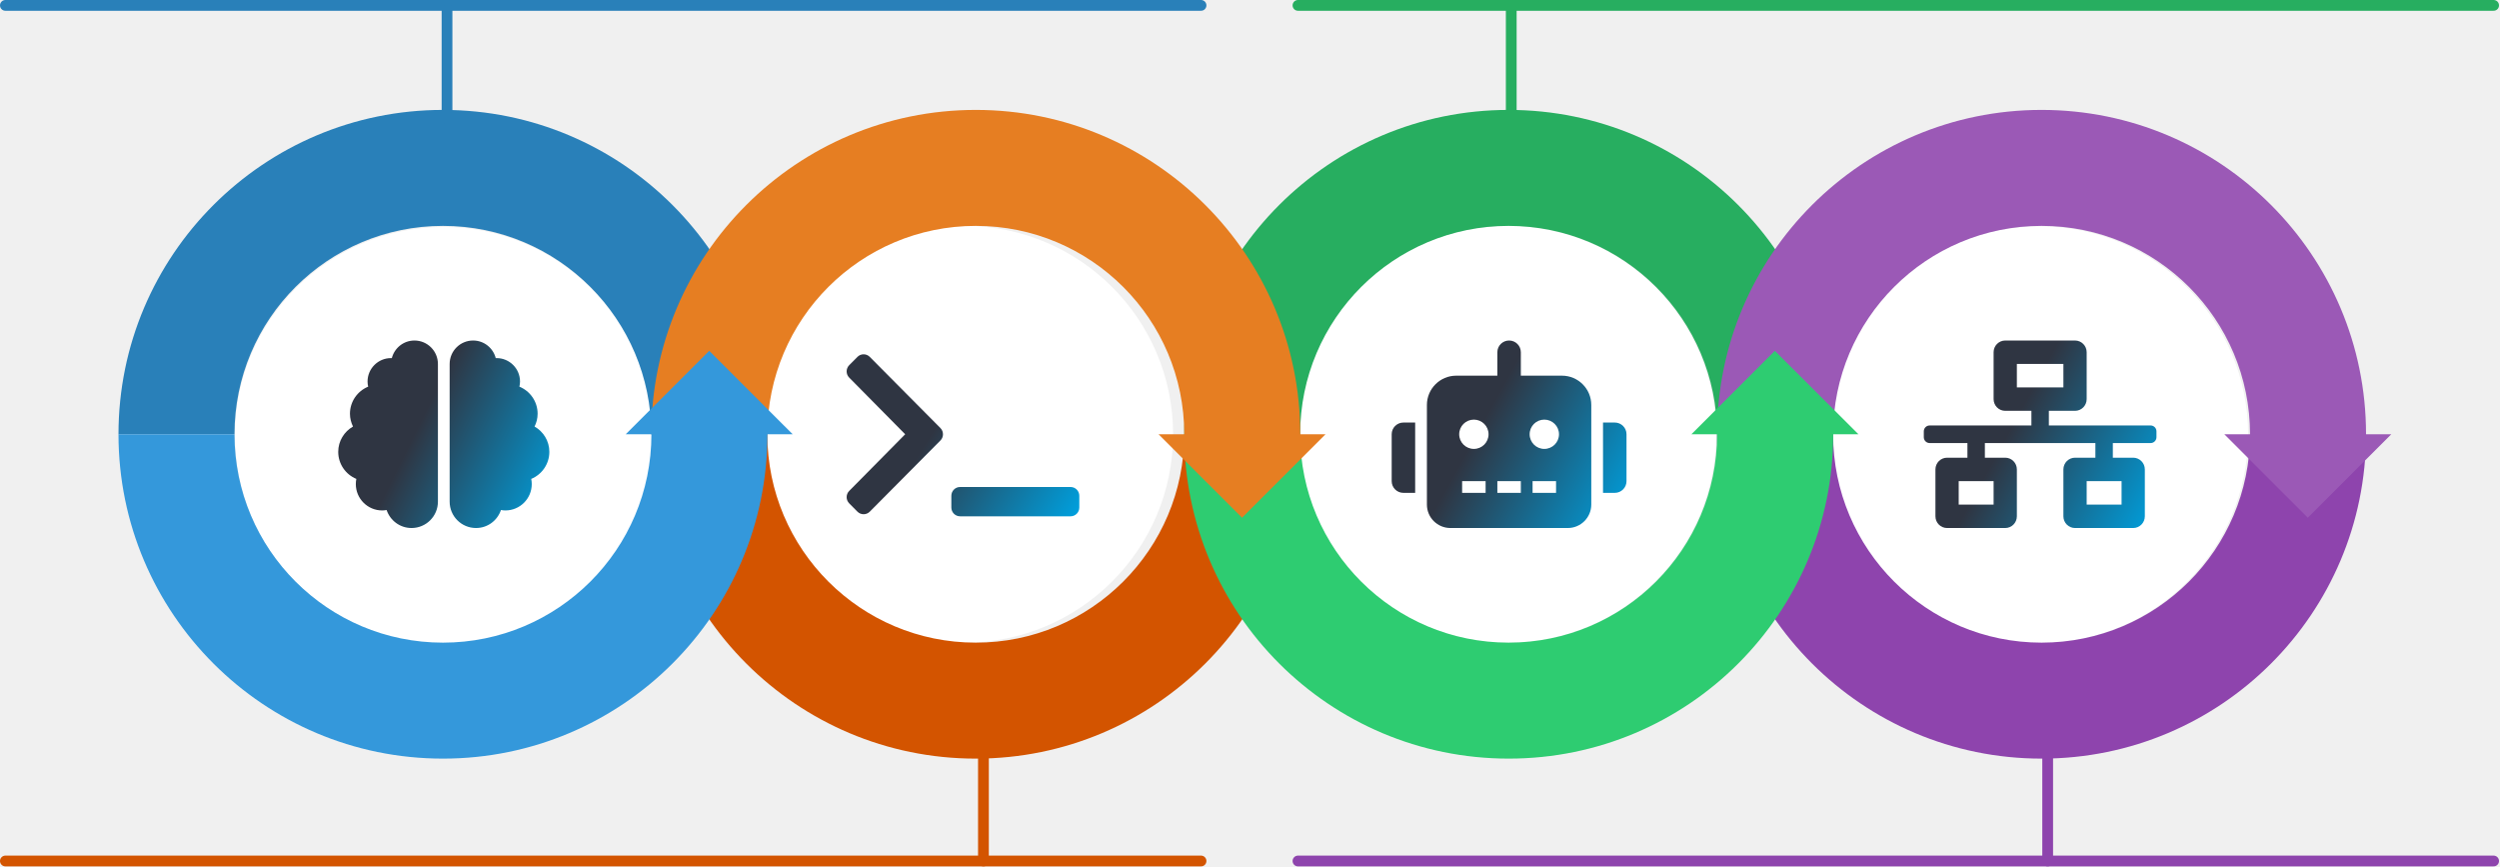
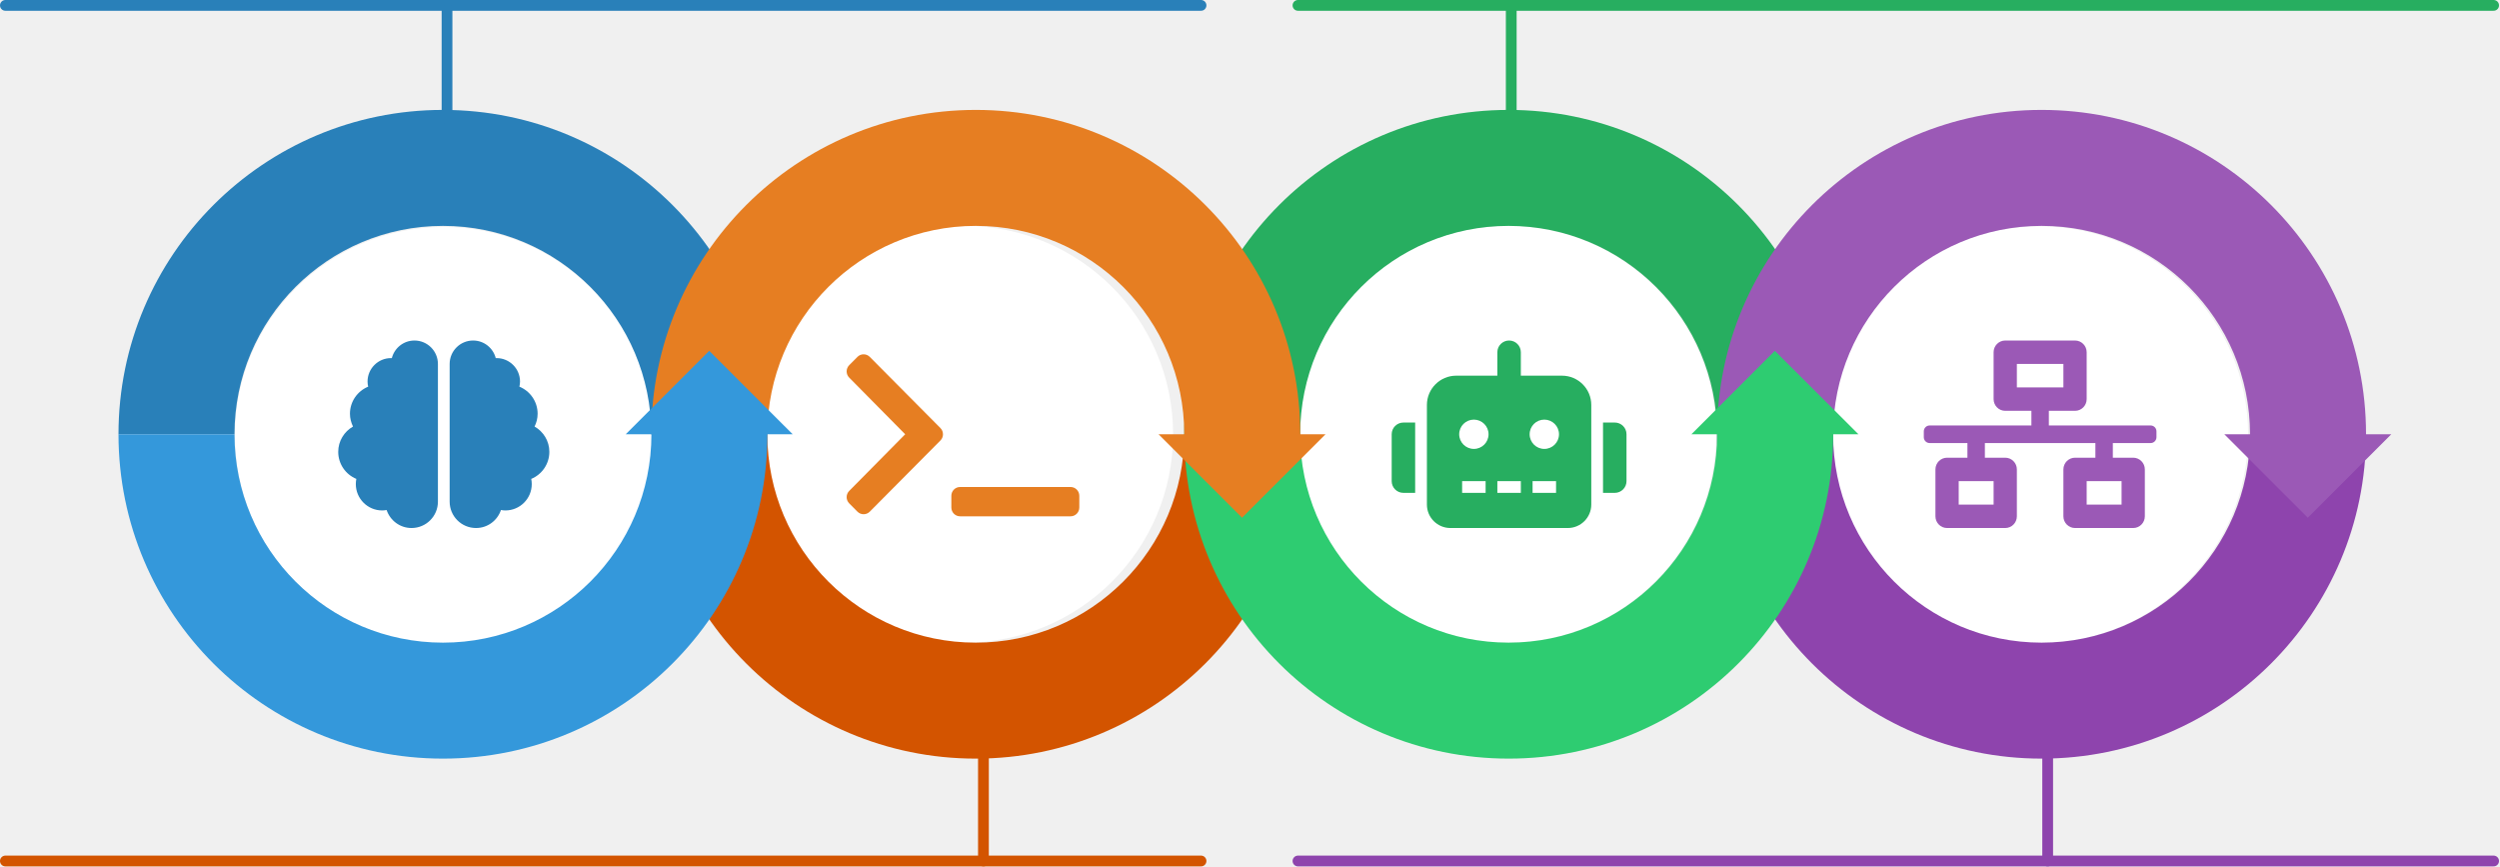
<svg xmlns="http://www.w3.org/2000/svg" width="1160" height="402" viewBox="0 0 1160 402" fill="none">
  <path d="M946.766 298.381C1000.21 298.381 1043.53 255.091 1043.53 201.691C1043.53 148.29 1000.21 105 946.766 105C893.324 105 850 148.29 850 201.691C850 255.091 893.324 298.381 946.766 298.381Z" fill="white" />
  <path d="M947.664 298.191C894.23 298.191 850.898 254.893 850.898 201.5H797.047C797.047 284.608 864.491 352 947.664 352C1030.84 352 1098.28 284.608 1098.28 201.5H1044.43C1044.38 254.893 1001.1 298.191 947.664 298.191Z" fill="#8E44AD" />
  <path d="M768.27 269.878C806.059 232.119 806.059 170.898 768.27 133.139C730.481 95.379 669.212 95.379 631.423 133.139C593.634 170.898 593.634 232.119 631.423 269.878C669.212 307.638 730.481 307.638 768.27 269.878Z" fill="white" />
  <path d="M700.281 104.809C646.846 104.809 603.515 148.107 603.515 201.5H549.715C549.715 118.392 617.108 51 700.281 51C783.454 51 850.898 118.392 850.898 201.5H797.047C797.047 148.107 753.716 104.809 700.281 104.809Z" fill="#27AE60" />
  <path d="M447.766 298.191C394.331 298.191 351 254.893 351 201.5C351 148.107 394.331 104.81 447.766 104.81C501.201 104.81 544.532 148.107 544.532 201.5C544.532 254.893 501.201 298.191 447.766 298.191Z" fill="white" />
  <path d="M452.949 298.191C399.514 298.191 356.183 254.893 356.183 201.5H302.332C302.332 284.608 369.776 352 452.949 352C536.122 352 603.567 284.608 603.567 201.5H549.715C549.715 254.893 506.384 298.191 452.949 298.191Z" fill="#D35400" />
  <path d="M274.27 270.37C312.059 232.61 312.059 171.39 274.27 133.63C236.481 95.871 175.212 95.871 137.423 133.63C99.634 171.39 99.634 232.61 137.423 270.37C175.212 308.129 236.481 308.129 274.27 270.37Z" fill="white" />
  <path d="M205.618 104.809C152.183 104.809 108.852 148.107 108.852 201.5H55C55 118.392 122.445 51 205.618 51C288.791 51 356.235 118.392 356.235 201.5H302.332C302.332 148.107 259.052 104.809 205.618 104.809Z" fill="#2980B9" />
  <path d="M1071.25 240.218L1032.5 201.5H1044.43C1044.43 148.107 1001.1 104.809 947.664 104.809C894.23 104.809 850.898 148.107 850.898 201.5H797.047C797.047 118.392 864.491 51 947.664 51C1030.84 51 1098.28 118.392 1098.28 201.5H1110L1071.25 240.218Z" fill="#9B59B6" />
  <path d="M823.869 162.782L785.12 201.5H797.047C797.047 254.893 753.716 298.191 700.281 298.191C646.846 298.191 603.515 254.893 603.515 201.5H549.715C549.715 284.608 617.16 352 700.333 352C783.506 352 850.951 284.608 850.951 201.5H862.669L823.869 162.782Z" fill="#2ECC71" />
  <path d="M576.537 240.218L537.789 201.5H549.715C549.715 148.107 506.384 104.809 452.949 104.809C399.514 104.809 356.183 148.107 356.183 201.5H302.332C302.332 118.392 369.776 51 452.949 51C536.122 51 603.567 118.392 603.567 201.5H615.285L576.537 240.218Z" fill="#E67E22" />
  <path opacity="1.1" d="M329.205 162.782L290.457 201.5H302.384C302.384 254.893 259.052 298.191 205.618 298.191C152.183 298.191 108.852 254.893 108.852 201.5H55C55 284.608 122.445 352 205.618 352C288.791 352 356.235 284.608 356.235 201.5H367.953L329.205 162.782Z" fill="#3498DB" />
-   <line x1="2.5" y1="399.5" x2="557.5" y2="399.5" stroke="#D35400" stroke-width="5" stroke-linecap="round" stroke-linejoin="round" />
-   <line x1="456.5" y1="348.5" x2="456.5" y2="399.5" stroke="#D35400" stroke-width="5" stroke-linecap="round" stroke-linejoin="round" />
-   <line x1="2.5" y1="2.5" x2="557.5" y2="2.5" stroke="#2980B9" stroke-width="5" stroke-linecap="round" stroke-linejoin="round" />
-   <line x1="207.5" y1="4.5" x2="207.5" y2="55.5" stroke="#2980B9" stroke-width="5" stroke-linecap="round" stroke-linejoin="round" />
-   <line x1="602.5" y1="2.5" x2="1157.5" y2="2.5" stroke="#27AE60" stroke-width="5" stroke-linecap="round" stroke-linejoin="round" />
-   <line x1="701.5" y1="4.5" x2="701.5" y2="55.5" stroke="#27AE60" stroke-width="5" stroke-linecap="round" stroke-linejoin="round" />
-   <line x1="602.5" y1="399.5" x2="1157.5" y2="399.5" stroke="#8E44AD" stroke-width="5" stroke-linecap="round" stroke-linejoin="round" />
-   <line x1="950.5" y1="348.5" x2="950.5" y2="399.5" stroke="#8E44AD" stroke-width="5" stroke-linecap="round" stroke-linejoin="round" />
-   <path d="M1001 202.859V200.141C1001 198.639 999.792 197.422 998.3 197.422H951.05V190.625H963.2C966.182 190.625 968.6 188.19 968.6 185.188V163.438C968.6 160.435 966.182 158 963.2 158H930.8C927.818 158 925.4 160.435 925.4 163.438V185.188C925.4 188.19 927.818 190.625 930.8 190.625H942.95V197.422H895.7C894.208 197.422 893 198.639 893 200.141V202.859C893 204.361 894.208 205.578 895.7 205.578H913.25V212.375H903.8C900.818 212.375 898.4 214.81 898.4 217.812V239.562C898.4 242.565 900.818 245 903.8 245H930.8C933.782 245 936.2 242.565 936.2 239.562V217.812C936.2 214.81 933.782 212.375 930.8 212.375H921.35V205.578H972.65V212.375H963.2C960.218 212.375 957.8 214.81 957.8 217.812V239.562C957.8 242.565 960.218 245 963.2 245H990.2C993.182 245 995.6 242.565 995.6 239.562V217.812C995.6 214.81 993.182 212.375 990.2 212.375H980.75V205.578H998.3C999.792 205.578 1001 204.361 1001 202.859ZM936.2 179.75V168.875H957.8V179.75H936.2ZM925.4 234.125H909.2V223.25H925.4V234.125ZM984.8 234.125H968.6V223.25H984.8V234.125Z" fill="url(#paint0_linear)" />
-   <path d="M646 201.5V223.25C646 226.258 648.435 228.688 651.45 228.688H656.9V196.062H651.45C648.435 196.062 646 198.492 646 201.5ZM725.025 174.312H705.95V163.438C705.95 160.43 703.515 158 700.5 158C697.485 158 695.05 160.43 695.05 163.438V174.312H675.975C668.447 174.312 662.35 180.396 662.35 187.906V234.125C662.35 240.123 667.238 245 673.25 245H727.75C733.762 245 738.65 240.123 738.65 234.125V187.906C738.65 180.396 732.553 174.312 725.025 174.312ZM689.6 228.688H678.7V223.25H689.6V228.688ZM684.15 208.297C680.386 208.297 677.337 205.255 677.337 201.5C677.337 197.745 680.386 194.703 684.15 194.703C687.914 194.703 690.962 197.745 690.962 201.5C690.962 205.255 687.914 208.297 684.15 208.297ZM705.95 228.688H695.05V223.25H705.95V228.688ZM722.3 228.688H711.4V223.25H722.3V228.688ZM716.85 208.297C713.086 208.297 710.037 205.255 710.037 201.5C710.037 197.745 713.086 194.703 716.85 194.703C720.614 194.703 723.662 197.745 723.662 201.5C723.662 205.255 720.614 208.297 716.85 208.297ZM749.55 196.062H744.1V228.688H749.55C752.565 228.688 755 226.258 755 223.25V201.5C755 198.492 752.565 196.062 749.55 196.062Z" fill="url(#paint1_linear)" />
-   <g clip-path="url(#clip0)">
-     <path d="M436.534 204.384L403.739 237.407C402.157 239 399.593 239 398.011 237.407L394.186 233.555C392.607 231.965 392.604 229.388 394.179 227.795L420.171 201.5L394.18 175.205C392.604 173.612 392.607 171.035 394.186 169.445L398.011 165.593C399.593 164.001 402.157 164.001 403.739 165.593L436.534 198.616C438.116 200.209 438.116 202.791 436.534 204.384ZM501 235.484V230.047C501 227.795 499.187 225.969 496.95 225.969H445.65C443.413 225.969 441.6 227.795 441.6 230.047V235.484C441.6 237.737 443.413 239.563 445.65 239.563H496.95C499.187 239.563 501 237.737 501 235.484Z" fill="url(#paint2_linear)" />
-   </g>
-   <path d="M192.389 158C187.302 158 183.082 161.483 181.874 166.19C181.738 166.19 181.636 166.156 181.5 166.156C175.494 166.156 170.611 171.033 170.611 177.031C170.611 177.847 170.713 178.646 170.9 179.41C165.932 181.449 162.444 186.309 162.444 191.984C162.444 194.125 162.989 196.113 163.857 197.915C159.773 200.26 157 204.61 157 209.656C157 215.315 160.471 220.174 165.405 222.213C165.252 222.995 165.167 223.794 165.167 224.609C165.167 231.372 170.645 236.844 177.417 236.844C178.114 236.844 178.795 236.759 179.458 236.64C181.092 241.483 185.617 245 191.028 245C197.799 245 203.278 239.529 203.278 232.766V168.875C203.278 162.877 198.395 158 192.389 158ZM255 209.656C255 204.61 252.227 200.26 248.143 197.915C249.028 196.113 249.556 194.125 249.556 191.984C249.556 186.309 246.068 181.449 241.1 179.41C241.27 178.646 241.389 177.847 241.389 177.031C241.389 171.033 236.506 166.156 230.5 166.156C230.364 166.156 230.245 166.19 230.126 166.19C228.918 161.483 224.698 158 219.611 158C213.605 158 208.722 162.86 208.722 168.875V232.766C208.722 239.529 214.201 245 220.972 245C226.383 245 230.908 241.483 232.542 236.64C233.205 236.759 233.886 236.844 234.583 236.844C241.355 236.844 246.833 231.372 246.833 224.609C246.833 223.794 246.748 222.995 246.595 222.213C251.529 220.174 255 215.315 255 209.656Z" fill="url(#paint3_linear)" />
-   <defs>
-     <linearGradient id="paint0_linear" x1="894.405" y1="159.65" x2="1010.4" y2="222.866" gradientUnits="userSpaceOnUse">
-       <stop offset="0.401" stop-color="#2F3542" />
-       <stop offset="1" stop-color="#009EDB" />
-     </linearGradient>
-     <linearGradient id="paint1_linear" x1="647.418" y1="159.65" x2="763.991" y2="223.769" gradientUnits="userSpaceOnUse">
-       <stop offset="0.401" stop-color="#2F3542" />
-       <stop offset="1" stop-color="#009EDB" />
-     </linearGradient>
-     <linearGradient id="paint2_linear" x1="394.405" y1="165.824" x2="502.028" y2="233.713" gradientUnits="userSpaceOnUse">
-       <stop offset="0.401" stop-color="#2F3542" />
-       <stop offset="1" stop-color="#009EDB" />
-     </linearGradient>
-     <linearGradient id="paint3_linear" x1="158.275" y1="159.65" x2="267.967" y2="213.895" gradientUnits="userSpaceOnUse">
-       <stop offset="0.401" stop-color="#2F3542" />
-       <stop offset="1" stop-color="#009EDB" />
-     </linearGradient>
-     <clipPath id="clip0">
-       <rect width="108" height="87" fill="white" transform="translate(393 158)" />
-     </clipPath>
-   </defs>
+   <path d="M2.5 399.5H557.5" stroke="#D35400" stroke-width="5" stroke-linecap="round" stroke-linejoin="round" />
+   <path d="M456.5 348.5V399.5" stroke="#D35400" stroke-width="5" stroke-linecap="round" stroke-linejoin="round" />
+   <path d="M2.5 2.5H557.5" stroke="#2980B9" stroke-width="5" stroke-linecap="round" stroke-linejoin="round" />
+   <path d="M207.5 4.5V55.5" stroke="#2980B9" stroke-width="5" stroke-linecap="round" stroke-linejoin="round" />
+   <path d="M602.5 2.5H1157.5" stroke="#27AE60" stroke-width="5" stroke-linecap="round" stroke-linejoin="round" />
+   <path d="M701.5 4.5V55.5" stroke="#27AE60" stroke-width="5" stroke-linecap="round" stroke-linejoin="round" />
+   <path d="M602.5 399.5H1157.5" stroke="#8E44AD" stroke-width="5" stroke-linecap="round" stroke-linejoin="round" />
+   <path d="M950.5 348.5V399.5" stroke="#8E44AD" stroke-width="5" stroke-linecap="round" stroke-linejoin="round" />
+   <path d="M1001 202.859V200.141C1001 198.639 999.792 197.422 998.3 197.422H951.05V190.625H963.2C966.182 190.625 968.6 188.19 968.6 185.188V163.438C968.6 160.435 966.182 158 963.2 158H930.8C927.818 158 925.4 160.435 925.4 163.438V185.188C925.4 188.19 927.818 190.625 930.8 190.625H942.95V197.422H895.7C894.208 197.422 893 198.639 893 200.141V202.859C893 204.361 894.208 205.578 895.7 205.578H913.25V212.375H903.8C900.818 212.375 898.4 214.81 898.4 217.812V239.562C898.4 242.565 900.818 245 903.8 245H930.8C933.782 245 936.2 242.565 936.2 239.562V217.812C936.2 214.81 933.782 212.375 930.8 212.375H921.35V205.578H972.65V212.375H963.2C960.218 212.375 957.8 214.81 957.8 217.812V239.562C957.8 242.565 960.218 245 963.2 245H990.2C993.182 245 995.6 242.565 995.6 239.562V217.812C995.6 214.81 993.182 212.375 990.2 212.375H980.75V205.578H998.3C999.792 205.578 1001 204.361 1001 202.859ZM936.2 179.75V168.875H957.8V179.75H936.2ZM925.4 234.125H909.2V223.25H925.4V234.125ZM984.8 234.125H968.6V223.25H984.8V234.125Z" fill="#9B59B6" />
+   <path d="M646 201.5V223.25C646 226.258 648.435 228.688 651.45 228.688H656.9V196.062H651.45C648.435 196.062 646 198.492 646 201.5ZM725.025 174.312H705.95V163.438C705.95 160.43 703.515 158 700.5 158C697.485 158 695.05 160.43 695.05 163.438V174.312H675.975C668.447 174.312 662.35 180.396 662.35 187.906V234.125C662.35 240.123 667.238 245 673.25 245H727.75C733.762 245 738.65 240.123 738.65 234.125V187.906C738.65 180.396 732.553 174.312 725.025 174.312ZM689.6 228.688H678.7V223.25H689.6V228.688ZM684.15 208.297C680.386 208.297 677.337 205.255 677.337 201.5C677.337 197.745 680.386 194.703 684.15 194.703C687.914 194.703 690.962 197.745 690.962 201.5C690.962 205.255 687.914 208.297 684.15 208.297ZM705.95 228.688H695.05V223.25H705.95V228.688ZM722.3 228.688H711.4V223.25H722.3V228.688ZM716.85 208.297C713.086 208.297 710.037 205.255 710.037 201.5C710.037 197.745 713.086 194.703 716.85 194.703C720.614 194.703 723.662 197.745 723.662 201.5C723.662 205.255 720.614 208.297 716.85 208.297ZM749.55 196.062H744.1V228.688H749.55C752.565 228.688 755 226.258 755 223.25V201.5C755 198.492 752.565 196.062 749.55 196.062Z" fill="#27AE60" />
+   <path d="M436.534 204.384L403.739 237.407C402.157 239 399.593 239 398.011 237.407L394.186 233.555C392.607 231.965 392.604 229.388 394.179 227.795L420.171 201.5L394.18 175.205C392.604 173.612 392.607 171.035 394.186 169.445L398.011 165.593C399.593 164.001 402.157 164.001 403.739 165.593L436.534 198.616C438.116 200.209 438.116 202.791 436.534 204.384ZM501 235.484V230.047C501 227.795 499.187 225.969 496.95 225.969H445.65C443.413 225.969 441.6 227.795 441.6 230.047V235.484C441.6 237.737 443.413 239.563 445.65 239.563H496.95C499.187 239.563 501 237.737 501 235.484Z" fill="#E67E22" />
+   <path d="M192.389 158C187.302 158 183.082 161.483 181.874 166.19C181.738 166.19 181.636 166.156 181.5 166.156C175.494 166.156 170.611 171.033 170.611 177.031C170.611 177.847 170.713 178.646 170.9 179.41C165.932 181.449 162.444 186.309 162.444 191.984C162.444 194.125 162.989 196.113 163.857 197.915C159.773 200.26 157 204.61 157 209.656C157 215.315 160.471 220.174 165.405 222.213C165.252 222.995 165.167 223.794 165.167 224.609C165.167 231.372 170.645 236.844 177.417 236.844C178.114 236.844 178.795 236.759 179.458 236.64C181.092 241.483 185.617 245 191.028 245C197.799 245 203.278 239.529 203.278 232.766V168.875C203.278 162.877 198.395 158 192.389 158ZM255 209.656C255 204.61 252.227 200.26 248.143 197.915C249.028 196.113 249.556 194.125 249.556 191.984C249.556 186.309 246.068 181.449 241.1 179.41C241.27 178.646 241.389 177.847 241.389 177.031C241.389 171.033 236.506 166.156 230.5 166.156C230.364 166.156 230.245 166.19 230.126 166.19C228.918 161.483 224.698 158 219.611 158C213.605 158 208.722 162.86 208.722 168.875V232.766C208.722 239.529 214.201 245 220.972 245C226.383 245 230.908 241.483 232.542 236.64C233.205 236.759 233.886 236.844 234.583 236.844C241.355 236.844 246.833 231.372 246.833 224.609C246.833 223.794 246.748 222.995 246.595 222.213C251.529 220.174 255 215.315 255 209.656Z" fill="#2980B9" />
</svg>
